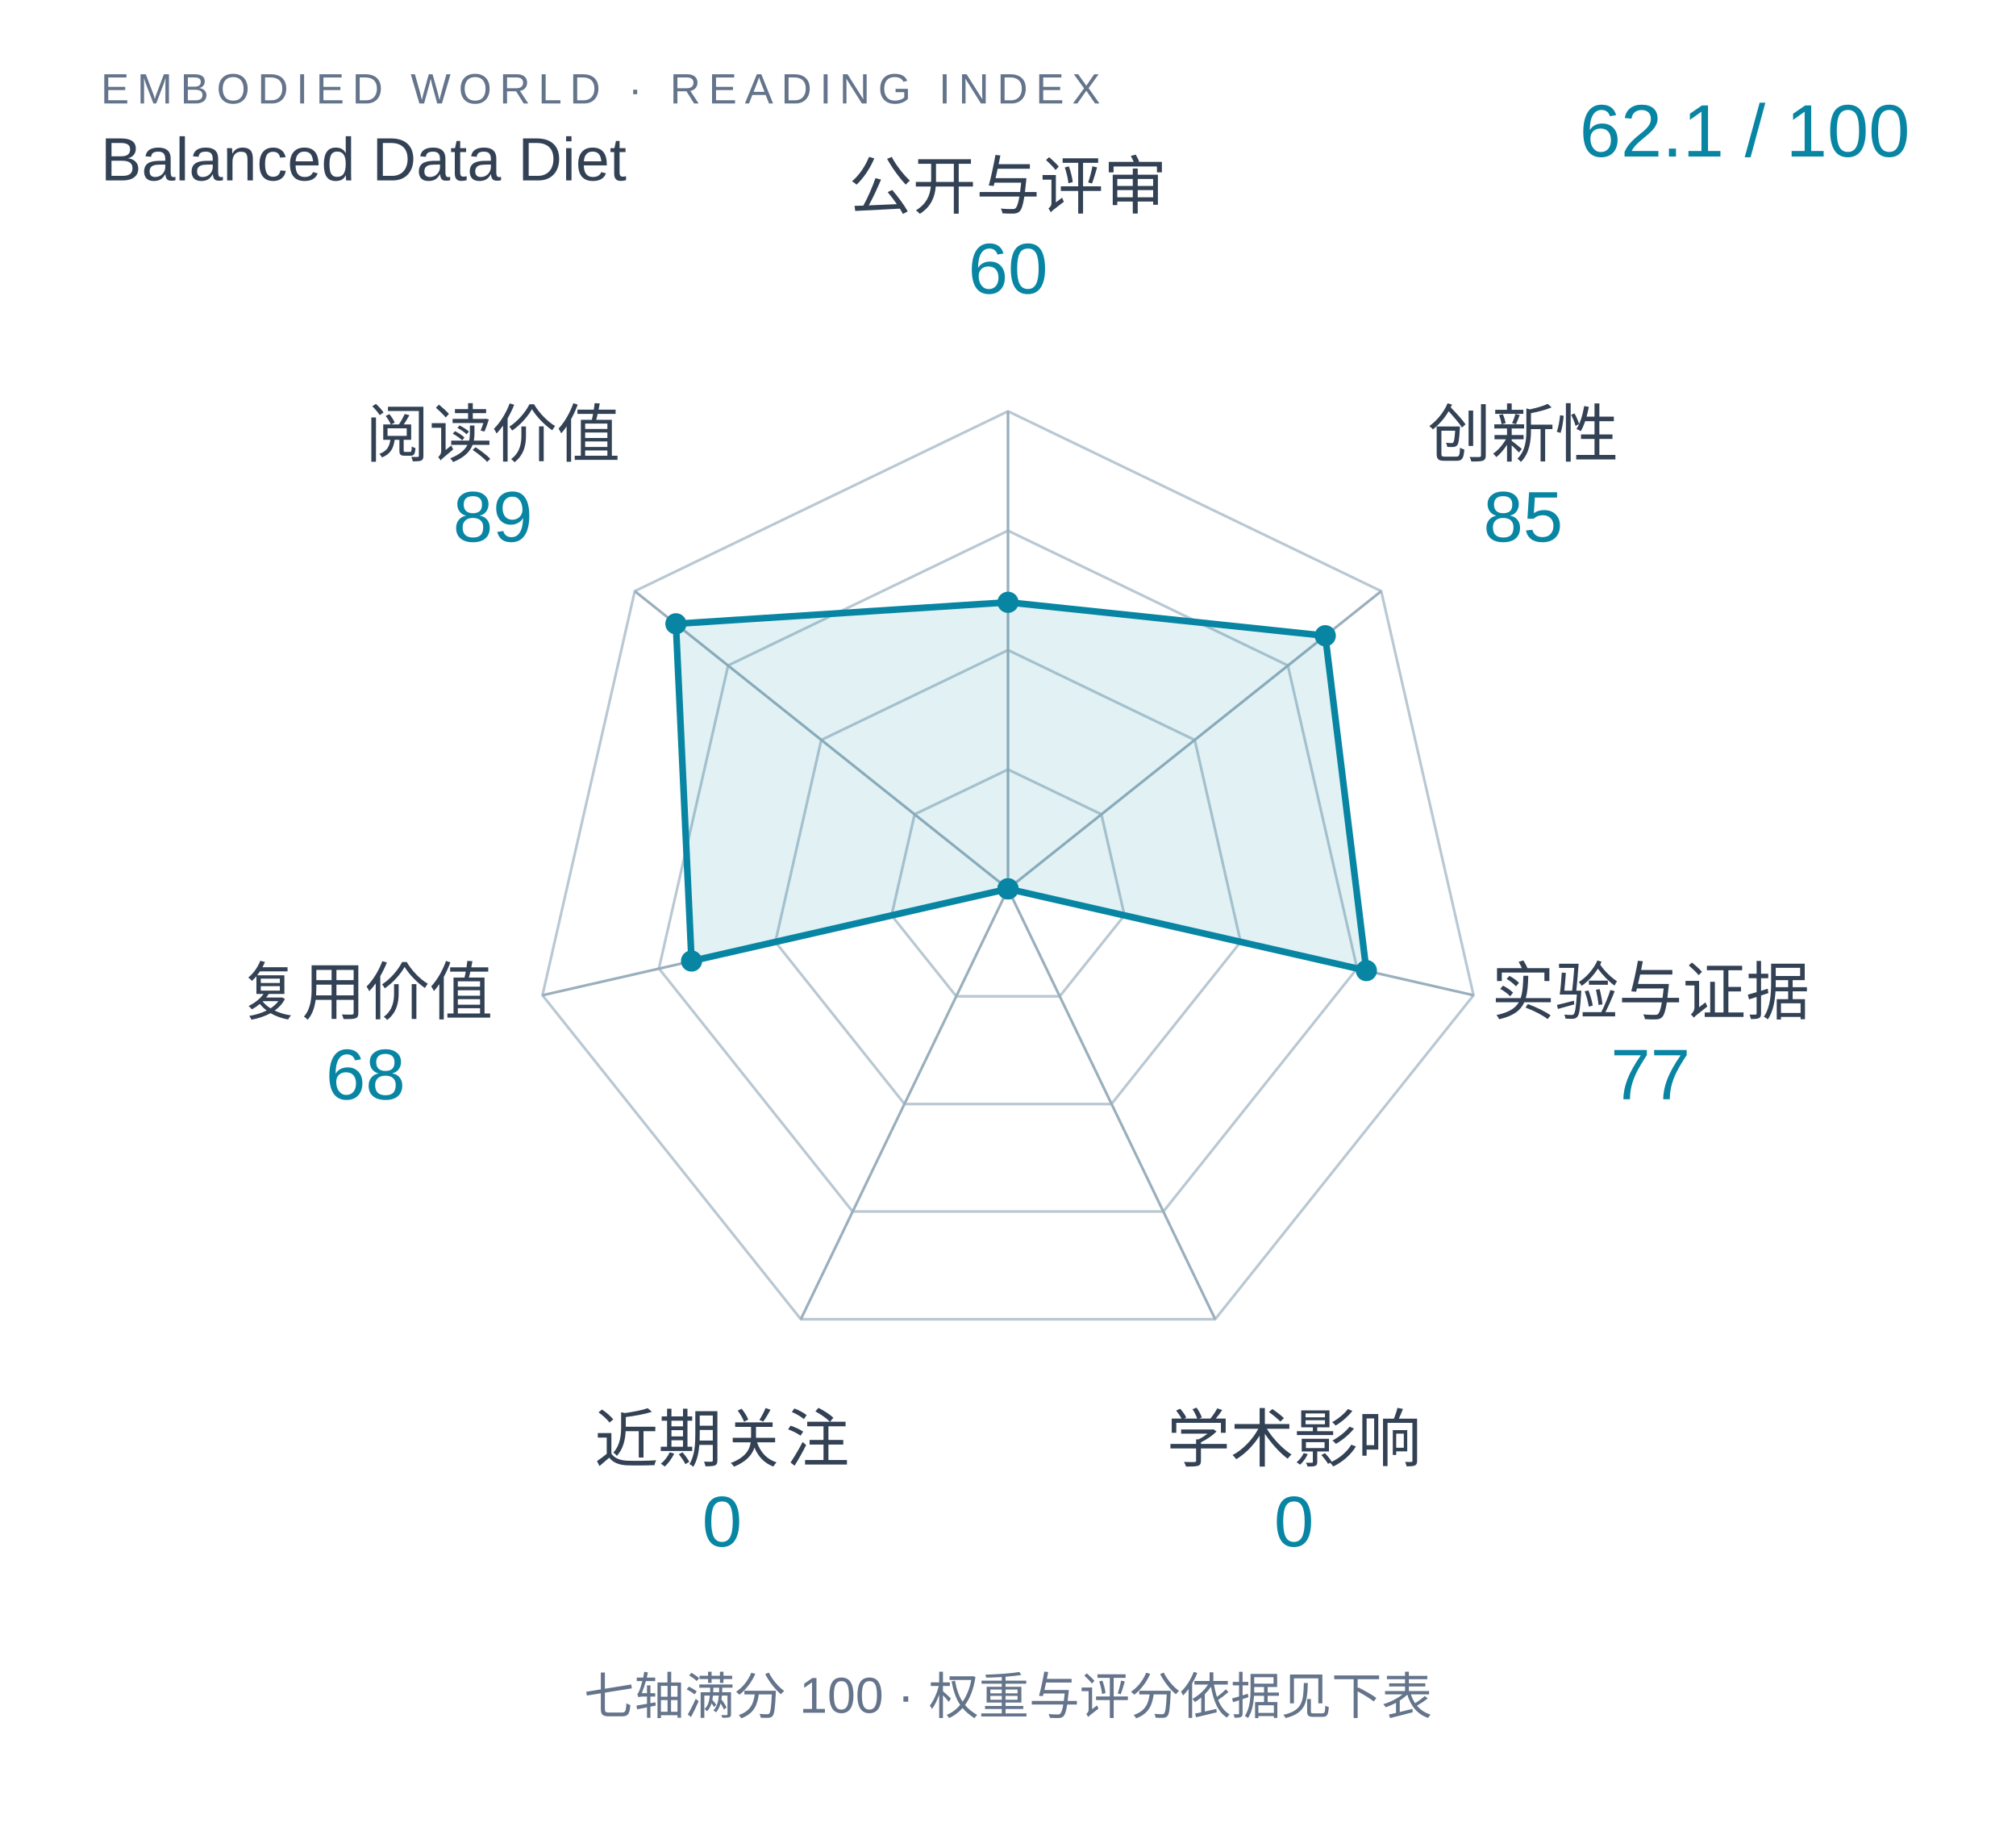
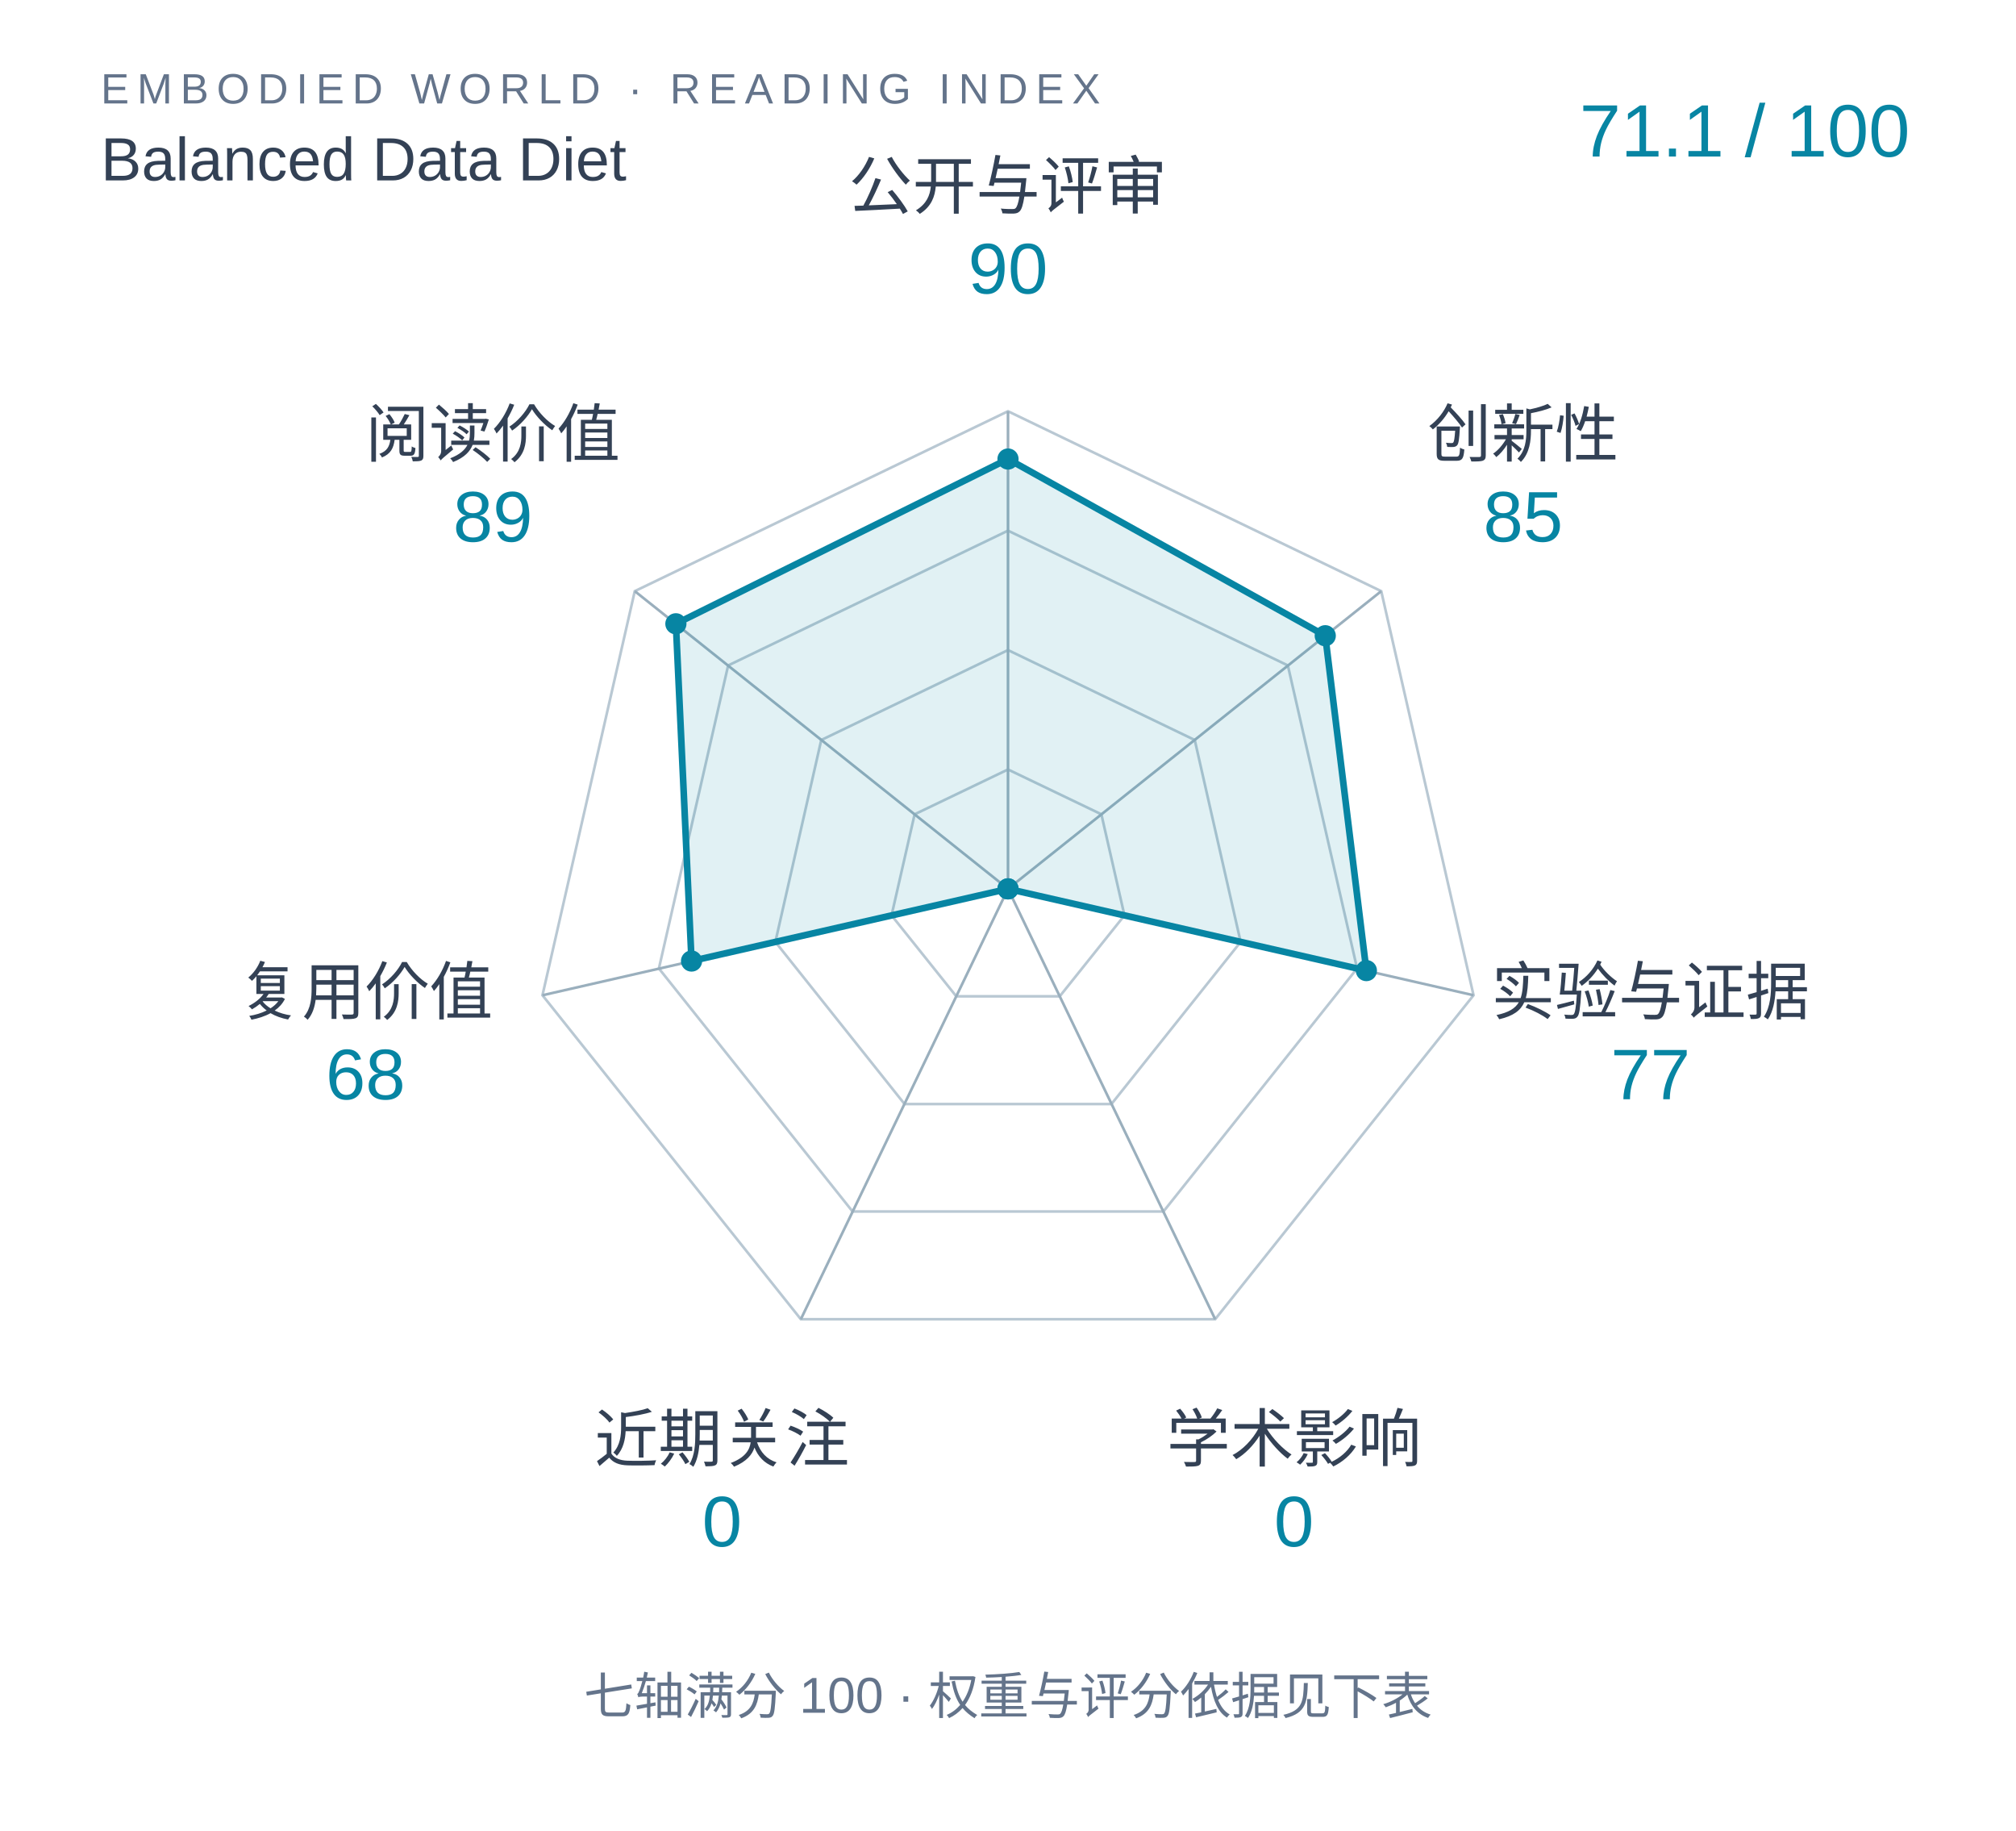
<svg xmlns="http://www.w3.org/2000/svg" width="760" height="690" viewBox="0 0 760 690" role="img">
  <g font-family="Arial, PingFang SC, sans-serif" fill="#334155">
    <text x="38" y="39" font-size="16" letter-spacing="3" fill="#64748b">EMBODIED WORLD · READING INDEX</text>
    <text x="38" y="68" font-size="23">Balanced Data Diet</text>
-     <text x="720" y="59" font-size="28" text-anchor="end" fill="#0785a3">62.1 / 100</text>
+     <text x="720" y="59" font-size="28" text-anchor="end" fill="#0785a3">71.1 / 100</text>
    <polygon points="380.0,290.0 415.2,306.9 423.9,345.0 399.5,375.5 360.5,375.5 336.1,345.0 344.8,306.9" fill="none" stroke="#b9c8d3" stroke-width="1" />
    <polygon points="380.0,245.0 450.4,278.9 467.7,355.0 419.0,416.1 341.0,416.1 292.3,355.0 309.6,278.9" fill="none" stroke="#b9c8d3" stroke-width="1" />
    <polygon points="380.0,200.0 485.5,250.8 511.6,365.0 438.6,456.6 321.4,456.6 248.4,365.0 274.5,250.8" fill="none" stroke="#b9c8d3" stroke-width="1" />
    <polygon points="380.0,155.0 520.7,222.8 555.5,375.1 458.1,497.2 301.9,497.2 204.5,375.1 239.3,222.8" fill="none" stroke="#b9c8d3" stroke-width="1" />
    <line x1="380" y1="335" x2="380.0" y2="155.0" stroke="#9aafbd" stroke-width="1" />
    <line x1="380" y1="335" x2="520.7" y2="222.8" stroke="#9aafbd" stroke-width="1" />
    <line x1="380" y1="335" x2="555.5" y2="375.1" stroke="#9aafbd" stroke-width="1" />
    <line x1="380" y1="335" x2="458.1" y2="497.2" stroke="#9aafbd" stroke-width="1" />
    <line x1="380" y1="335" x2="301.9" y2="497.2" stroke="#9aafbd" stroke-width="1" />
    <line x1="380" y1="335" x2="204.5" y2="375.1" stroke="#9aafbd" stroke-width="1" />
    <line x1="380" y1="335" x2="239.3" y2="222.8" stroke="#9aafbd" stroke-width="1" />
-     <polygon points="380.0,227.0 499.6,239.6 515.1,365.8 380.0,335.0 380.0,335.0 260.7,362.2 254.8,235.1" fill="#0785a3" fill-opacity=".12" stroke="#0785a3" stroke-width="2.5" stroke-linejoin="round" />
+     <polygon points="380.0,173.0 499.6,239.6 515.1,365.8 380.0,335.0 380.0,335.0 260.7,362.2 254.8,235.1" fill="#0785a3" fill-opacity=".12" stroke="#0785a3" stroke-width="2.5" stroke-linejoin="round" />
    <text x="380.0" y="78.6" font-size="24" text-anchor="middle">公开与评审</text>
-     <text x="380.0" y="110.6" font-size="27" fill="#0785a3" text-anchor="middle">60</text>
-     <circle cx="380.0" cy="227.0" r="4" fill="#0785a3" />
+     <text x="380.0" y="110.6" font-size="27" fill="#0785a3" text-anchor="middle">90</text>
+     <circle cx="380.0" cy="173.0" r="4" fill="#0785a3" />
    <text x="574.2" y="172.1" font-size="24" text-anchor="middle">创新性</text>
    <text x="574.2" y="204.1" font-size="27" fill="#0785a3" text-anchor="middle">85</text>
    <circle cx="499.6" cy="239.6" r="4" fill="#0785a3" />
    <text x="622.2" y="382.3" font-size="24" text-anchor="middle">实验与证据</text>
    <text x="622.2" y="414.3" font-size="27" fill="#0785a3" text-anchor="middle">77</text>
    <circle cx="515.1" cy="365.8" r="4" fill="#0785a3" />
    <text x="487.8" y="550.8" font-size="24" text-anchor="middle">学术影响</text>
    <text x="487.8" y="582.8" font-size="27" fill="#0785a3" text-anchor="middle">0</text>
    <circle cx="380.0" cy="335.0" r="4" fill="#0785a3" />
    <text x="272.2" y="550.8" font-size="24" text-anchor="middle">近期关注</text>
    <text x="272.2" y="582.8" font-size="27" fill="#0785a3" text-anchor="middle">0</text>
    <circle cx="380.0" cy="335.0" r="4" fill="#0785a3" />
    <text x="137.8" y="382.3" font-size="24" text-anchor="middle">复用价值</text>
    <text x="137.8" y="414.3" font-size="27" fill="#0785a3" text-anchor="middle">68</text>
    <circle cx="260.7" cy="362.2" r="4" fill="#0785a3" />
    <text x="185.8" y="172.1" font-size="24" text-anchor="middle">阅读价值</text>
    <text x="185.8" y="204.1" font-size="27" fill="#0785a3" text-anchor="middle">89</text>
    <circle cx="254.8" cy="235.1" r="4" fill="#0785a3" />
    <text x="380" y="646" font-size="19" text-anchor="middle" fill="#64748b">七轴满分 100 · 权重与评分依据见下表</text>
  </g>
</svg>
